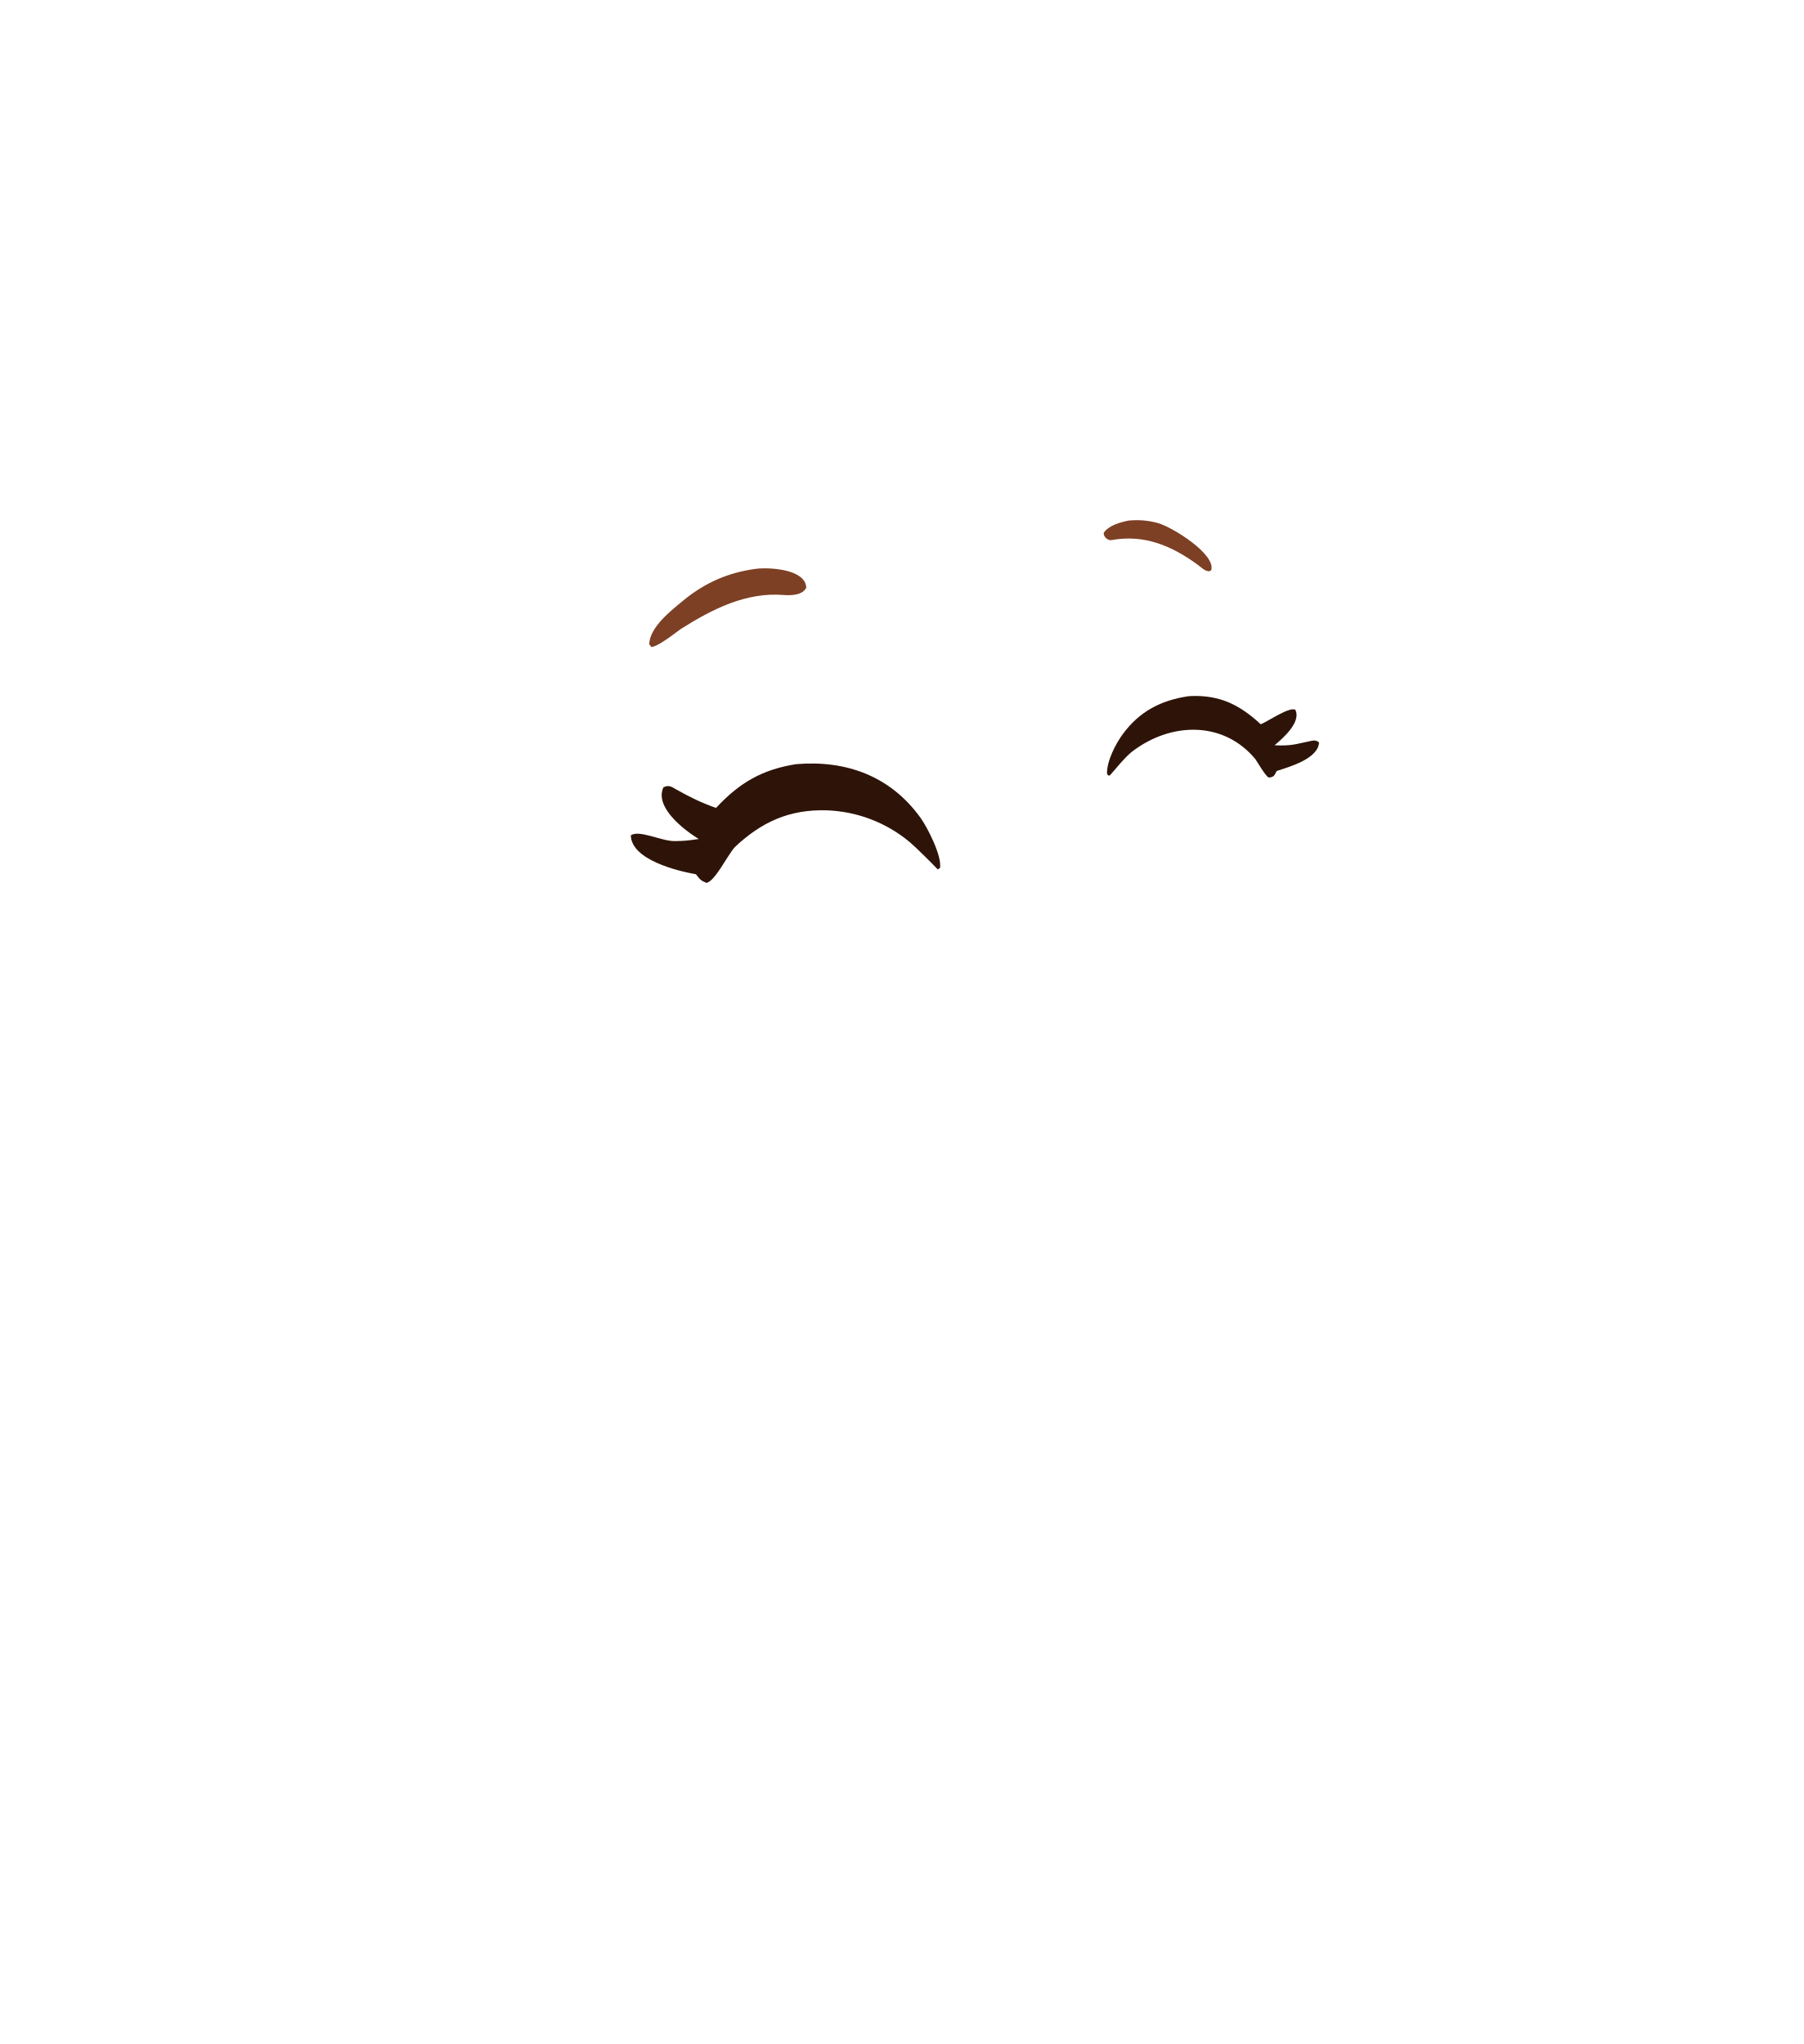
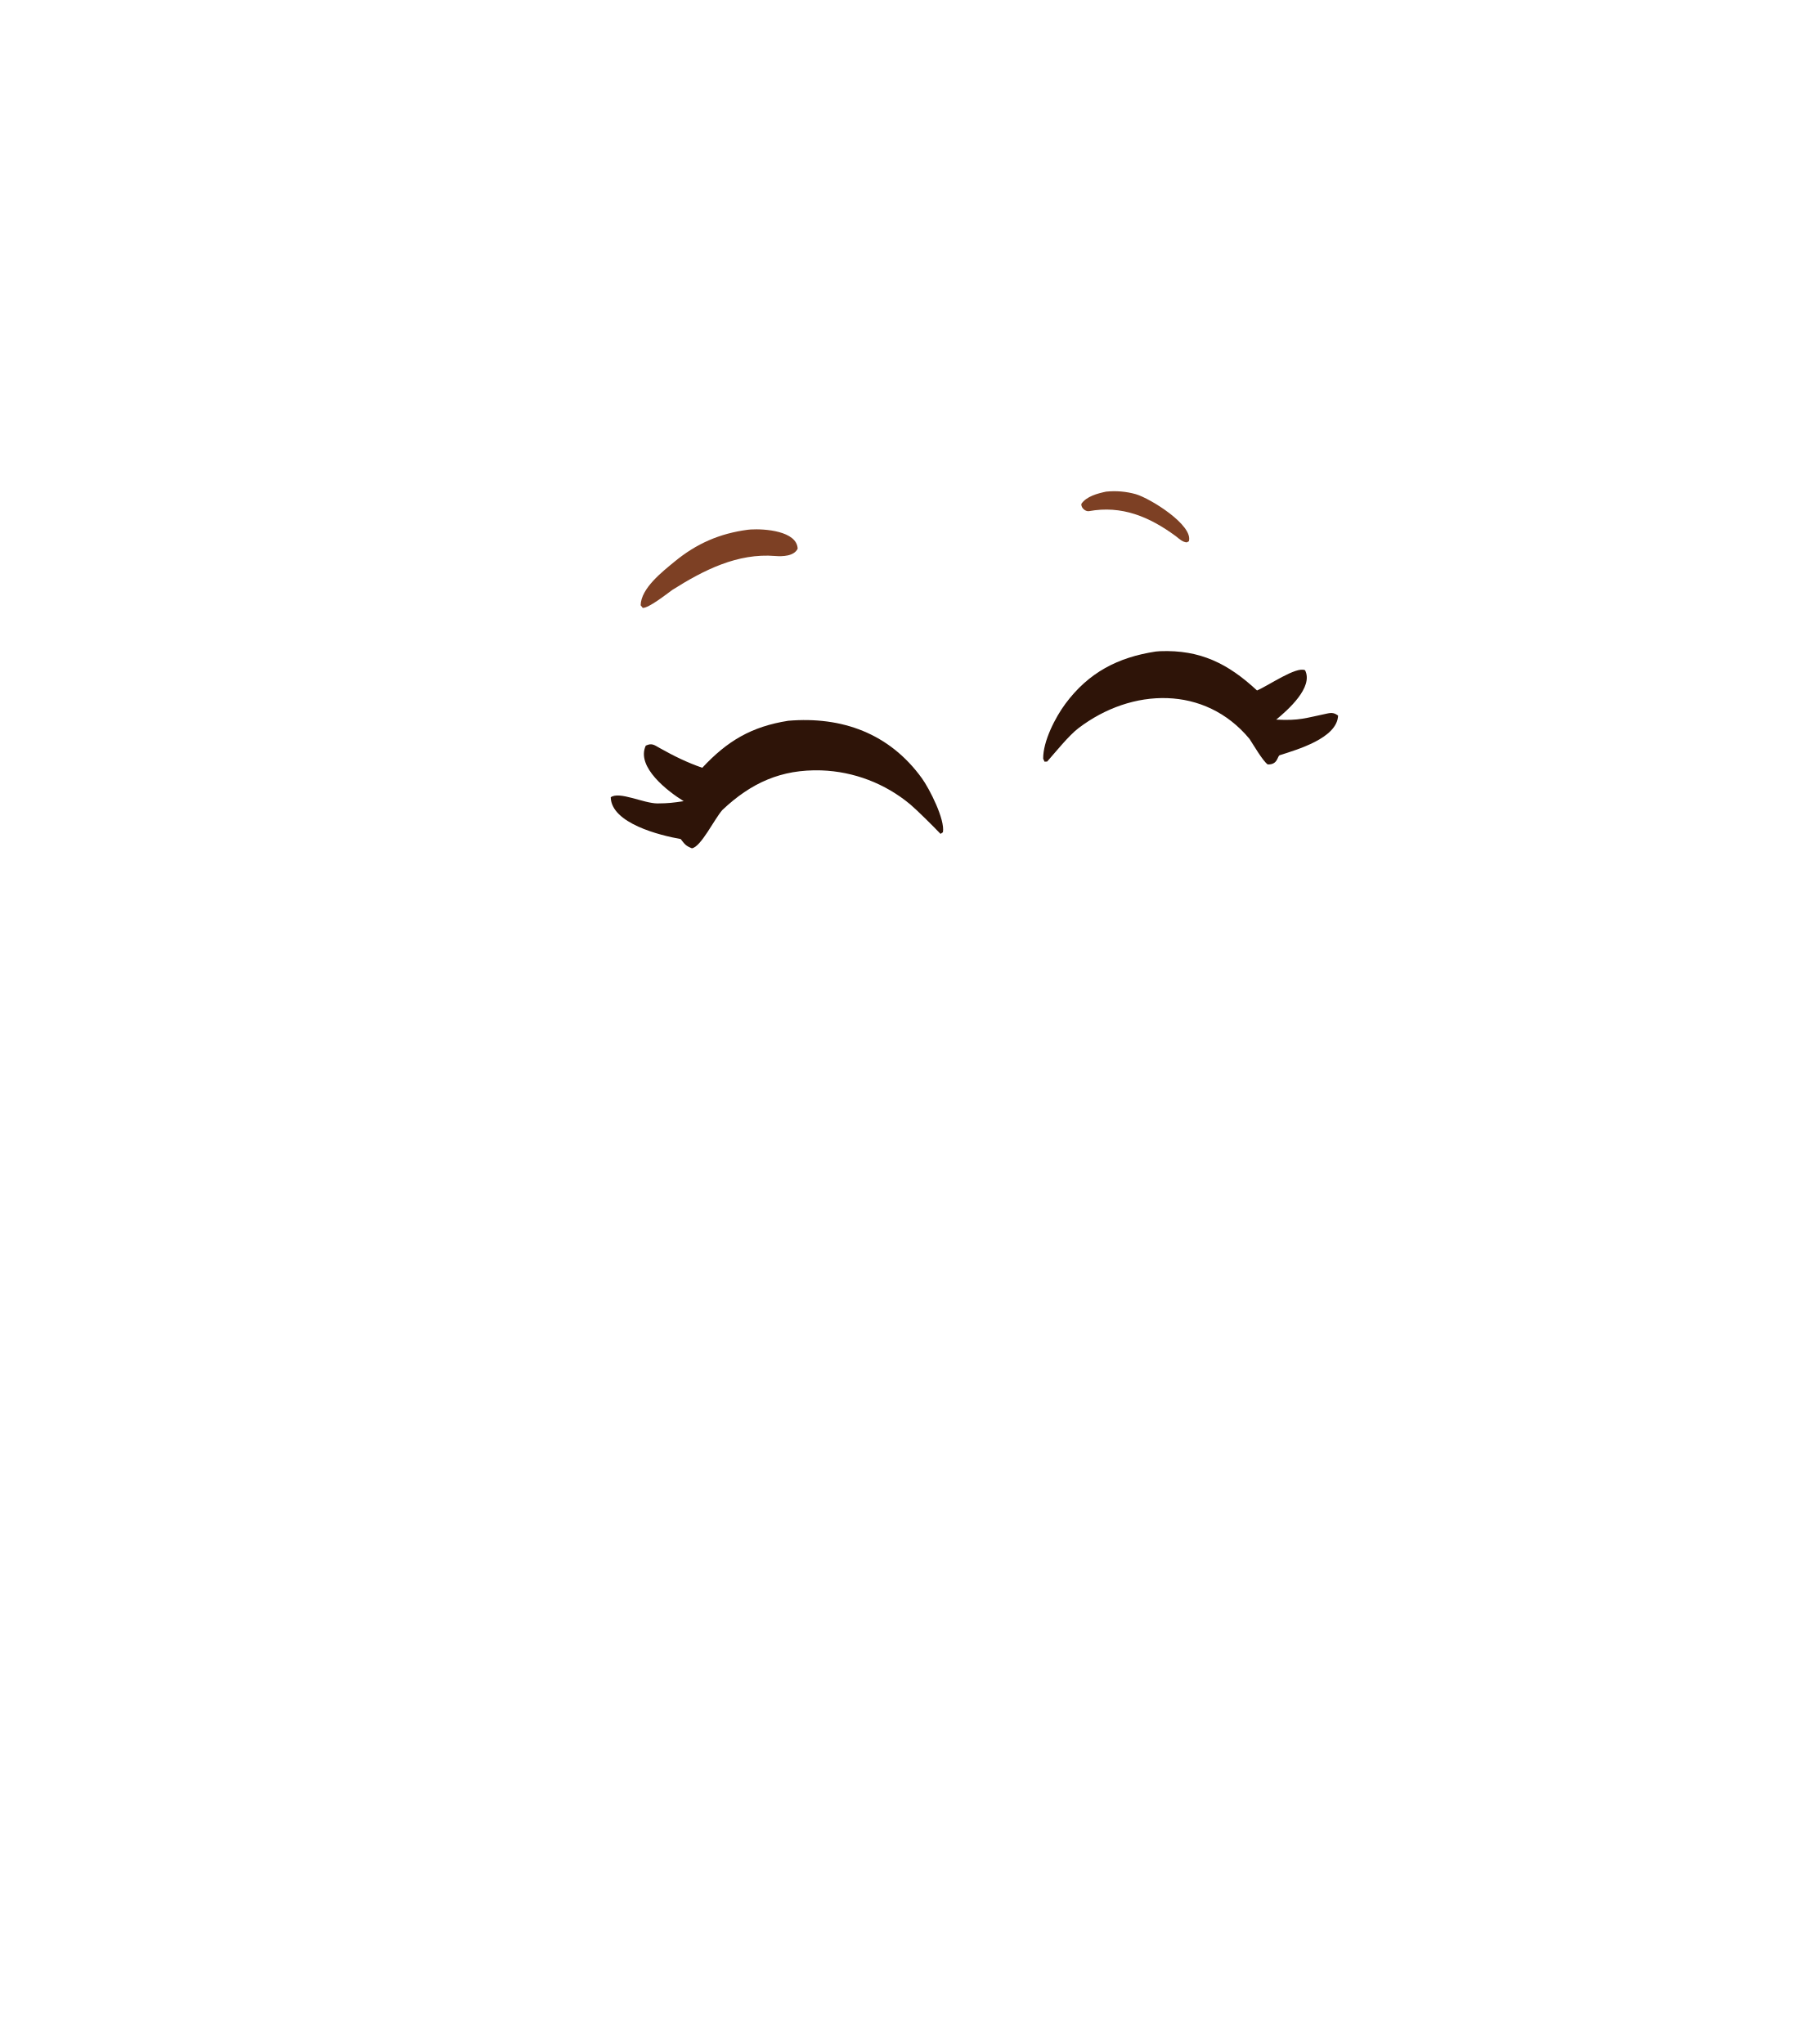
<svg xmlns="http://www.w3.org/2000/svg" width="1178" height="1335" viewBox="0 0 1178 1335" fill="none">
-   <path d="M519.816 499.095C552.328 496.349 581.277 506.68 601.05 534.061C605.699 540.498 615.197 559.206 613.821 566.883C613.338 567.207 612.855 567.532 612.372 567.855C608.178 563.442 598.024 553.353 593.999 549.962C578.755 537.237 559.709 529.952 539.864 529.255C515.457 528.512 497.147 536.905 479.752 553.353C474.864 558.922 466.753 575.827 461.245 576.624C457.434 575.067 457.002 574.265 454.443 571.002C441.97 568.807 412.303 561.488 411.925 545.616C417.081 541.731 432.054 549.41 440.407 549.347C447.147 549.296 449.505 548.954 456.266 547.979C446.734 542.11 427.167 527.193 433.221 514.212C436.942 512.487 438.252 513.75 441.825 515.753C450.402 520.562 458.216 524.418 467.561 527.676C482.848 511.271 497.527 502.627 519.816 499.095Z" fill="#2E1408" />
-   <path d="M493.927 371.472C494.571 371.388 495.218 371.326 495.867 371.29C504.743 370.747 525.983 372.204 526.484 383.848C524.093 388.761 516.592 389.002 511.88 388.615C487.262 386.593 465.214 397.756 444.622 410.776C440.935 413.433 429.164 422.737 425.303 422.518L423.947 420.799C424.168 409.693 438.128 398.853 446.144 392.248C460.426 380.48 475.667 373.865 493.927 371.472Z" fill="#7D4024" />
-   <path d="M775.687 454.773C776.353 454.691 777.023 454.636 777.695 454.606C796.63 453.867 809.706 460.451 823.266 473.051C828.692 470.768 841.733 461.591 845.827 463.55C849.9 471.555 837.657 482.299 832.286 486.741C843.382 487.304 845.83 486.032 856.415 483.838C858.591 483.388 859.723 483.673 861.329 484.845C860.935 495.486 841.99 500.853 833.935 503.461C832.778 503.836 833.097 507.966 828.296 507.794C825.986 506.171 821.659 498.703 819.741 495.798C798.835 470.587 764.516 471.618 739.412 490.776C734.873 494.24 728.702 501.968 724.743 506.434L723.515 506.493L722.866 505.103C722.758 496.958 728.559 485.675 733.316 479.274C744.223 464.594 757.955 457.487 775.687 454.773Z" fill="#2E1408" />
-   <path d="M736.907 340.011C743.432 339.332 750.025 339.9 756.337 341.686C765.762 344.434 794.049 361.993 790.937 372.44L789.6 373.146C786.841 373.002 784.659 370.853 782.437 369.106C765.149 356.395 747.139 348.827 725.678 352.768C723.752 353.122 720.503 350.953 720.731 348.024C724.057 343.07 731.416 341.18 736.907 340.011Z" fill="#7D4024" />
+   <path d="M514.723 470.753C549.654 467.802 580.757 478.901 602.002 508.32C606.996 515.235 617.201 535.336 615.723 543.584C615.204 543.932 614.685 544.281 614.166 544.629C609.66 539.887 598.751 529.048 594.426 525.404C578.048 511.732 557.585 503.905 536.263 503.157C510.041 502.358 490.368 511.375 471.679 529.048C466.427 535.031 457.713 553.193 451.795 554.05C447.7 552.377 447.236 551.515 444.487 548.009C431.086 545.651 399.212 537.788 398.806 520.734C404.345 516.561 420.432 524.81 429.406 524.743C436.648 524.689 439.182 524.321 446.445 523.273C436.204 516.968 415.181 500.941 421.686 486.994C425.683 485.141 427.091 486.498 430.93 488.65C440.145 493.816 448.541 497.959 458.581 501.46C475.005 483.834 490.776 474.548 514.723 470.753Z" fill="#2E1408" />
+   <path d="M488.323 345.998C488.967 345.913 489.614 345.852 490.263 345.815C499.139 345.273 520.379 346.729 520.88 358.374C518.489 363.287 510.988 363.528 506.276 363.141C481.658 361.119 459.61 372.282 439.018 385.302C435.331 387.959 423.56 397.262 419.699 397.044L418.343 395.325C418.564 384.218 432.524 373.378 440.54 366.773C454.822 355.006 470.063 348.391 488.323 345.998Z" fill="#7D4024" />
+   <path d="M754.65 425.544C755.576 425.43 756.508 425.354 757.442 425.312C783.776 424.284 801.962 433.44 820.82 450.965C828.367 447.79 846.504 435.026 852.197 437.75C857.862 448.884 840.835 463.826 833.365 470.004C848.797 470.787 852.202 469.017 866.923 465.967C869.949 465.34 871.523 465.737 873.757 467.367C873.209 482.166 846.86 489.63 835.658 493.257C834.049 493.779 834.493 499.522 827.817 499.284C824.603 497.026 818.586 486.64 815.918 482.6C786.843 447.538 739.113 448.972 704.2 475.616C697.887 480.433 689.305 491.182 683.799 497.392L682.091 497.475L681.188 495.541C681.039 484.213 689.106 468.522 695.722 459.619C710.89 439.203 729.989 429.319 754.65 425.544Z" fill="#2E1408" />
+   <path d="M722.282 321.099C728.807 320.42 735.4 320.988 741.712 322.774C751.137 325.522 779.424 343.081 776.312 353.528L774.975 354.234C772.216 354.09 770.034 351.941 767.812 350.194C750.524 337.483 732.514 329.914 711.053 333.856C709.127 334.21 705.878 332.041 706.106 329.112C709.432 324.158 716.791 322.268 722.282 321.099Z" fill="#7D4024" />
</svg>
